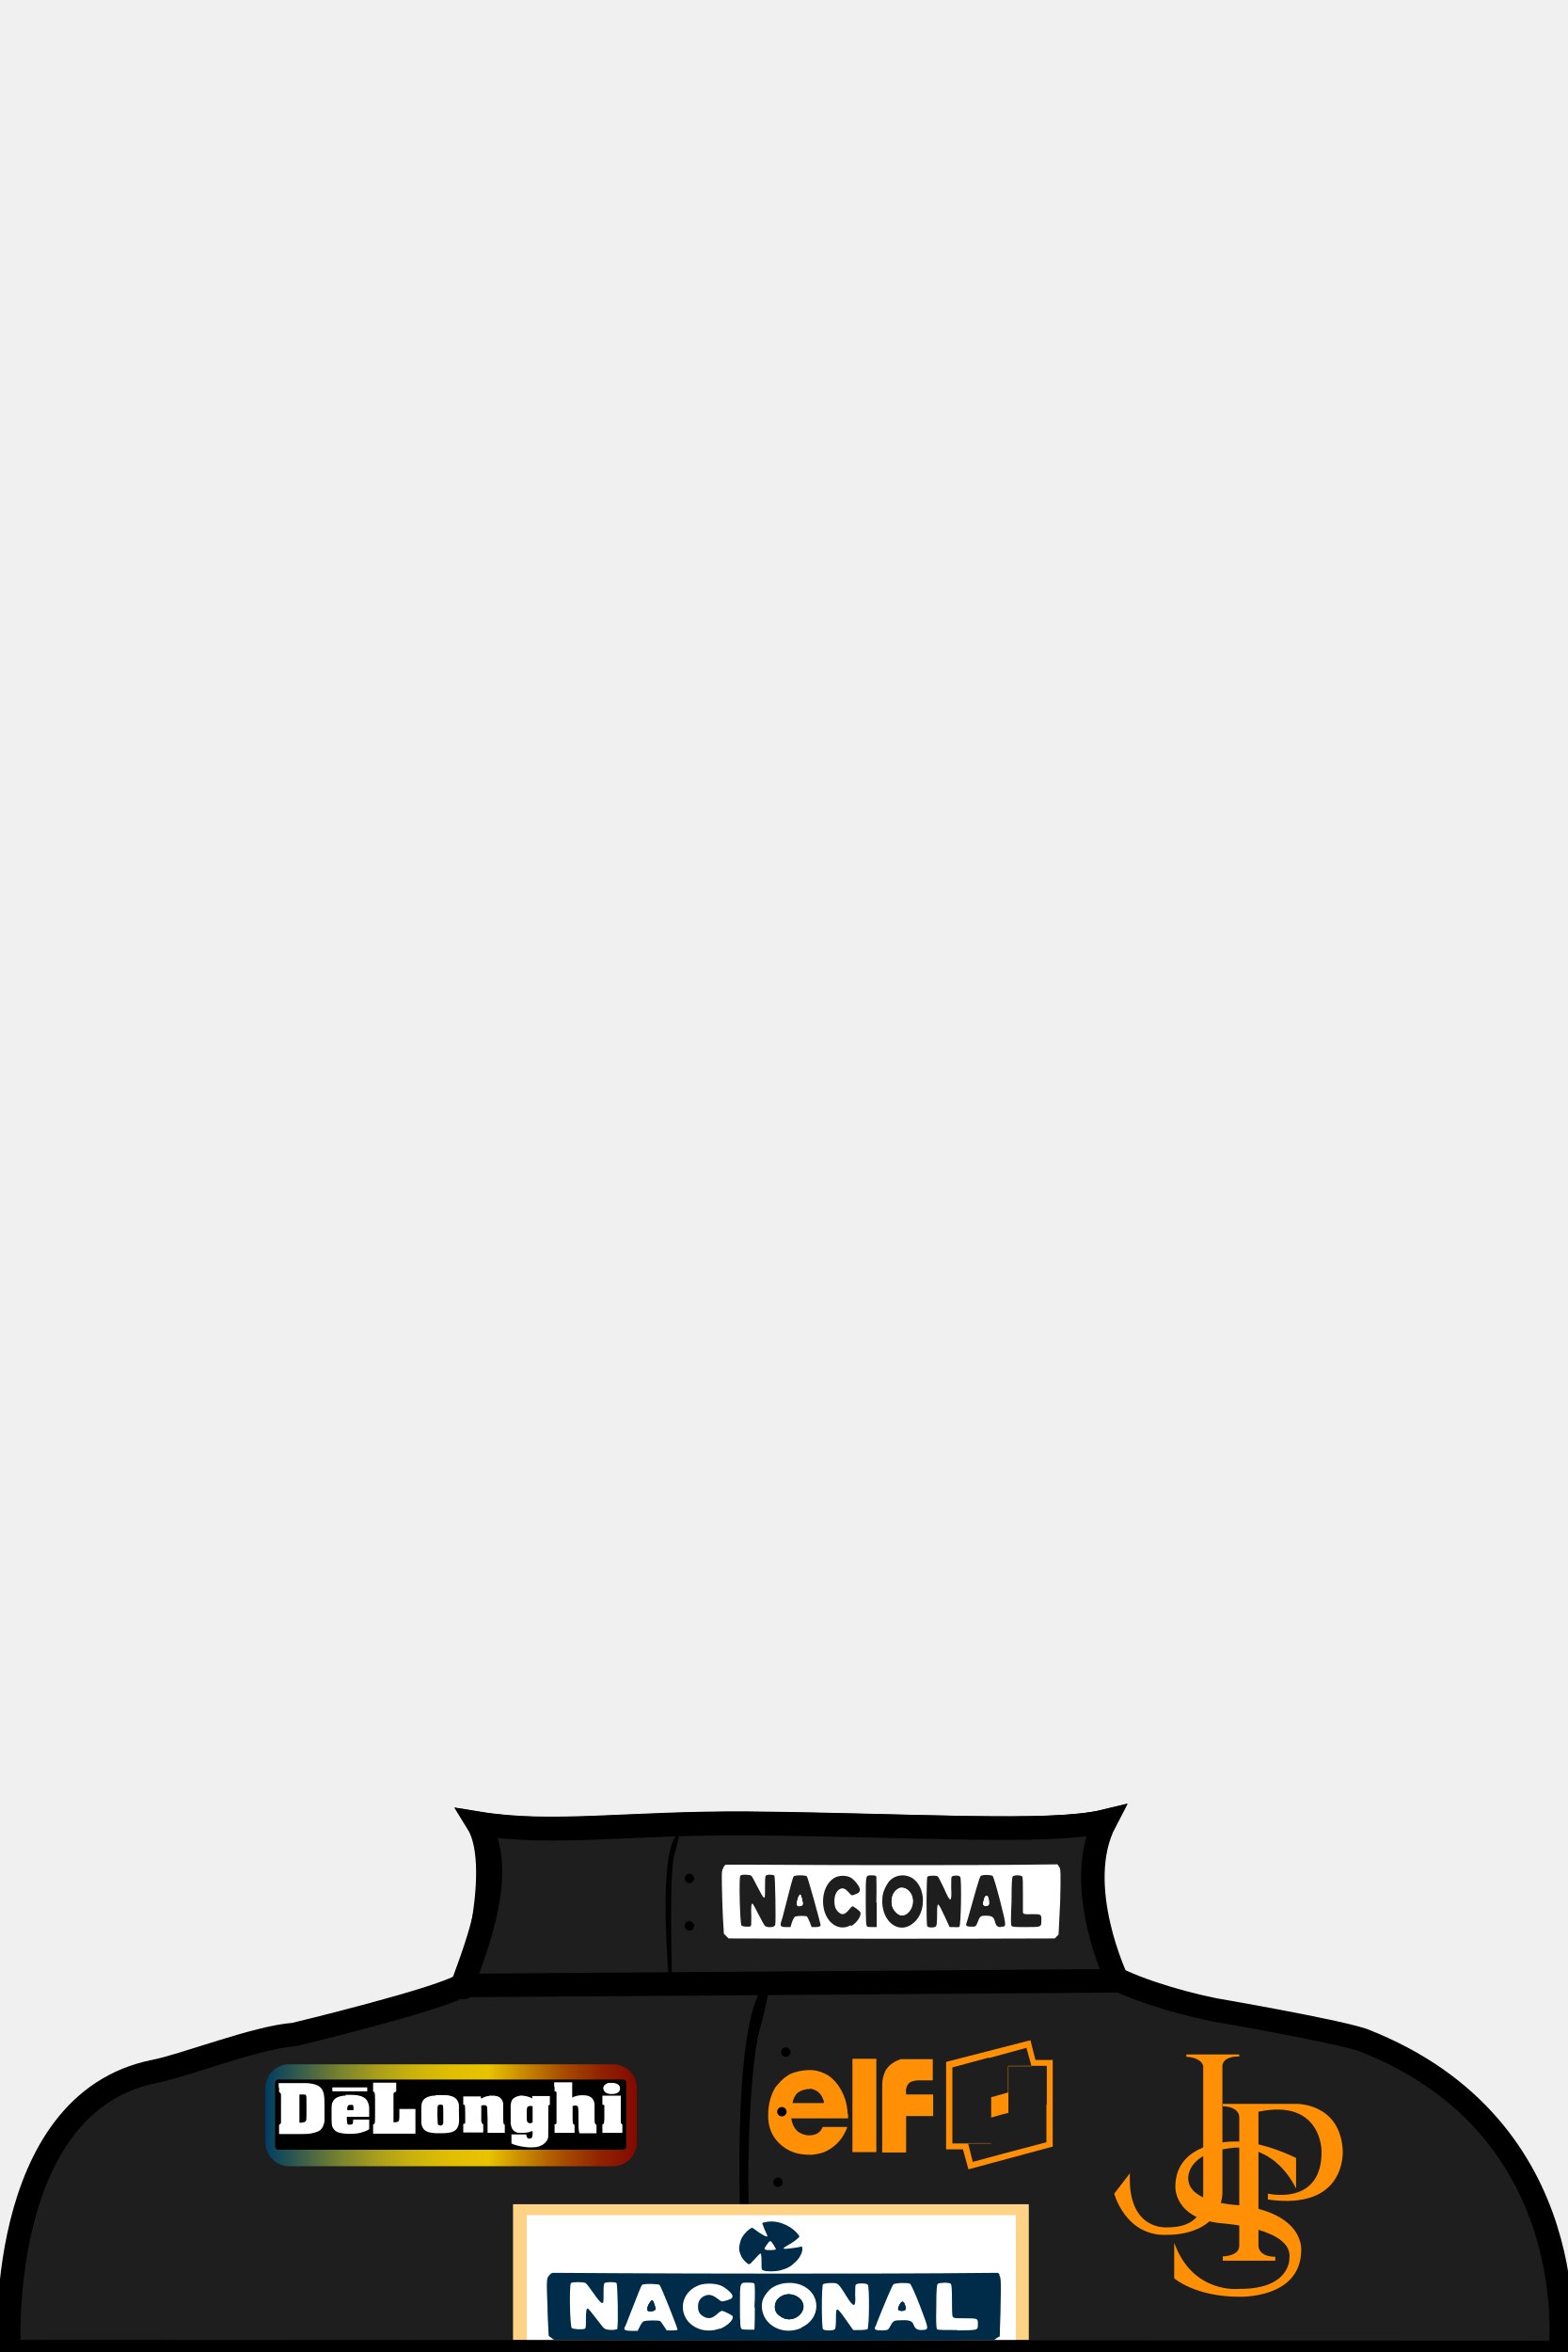
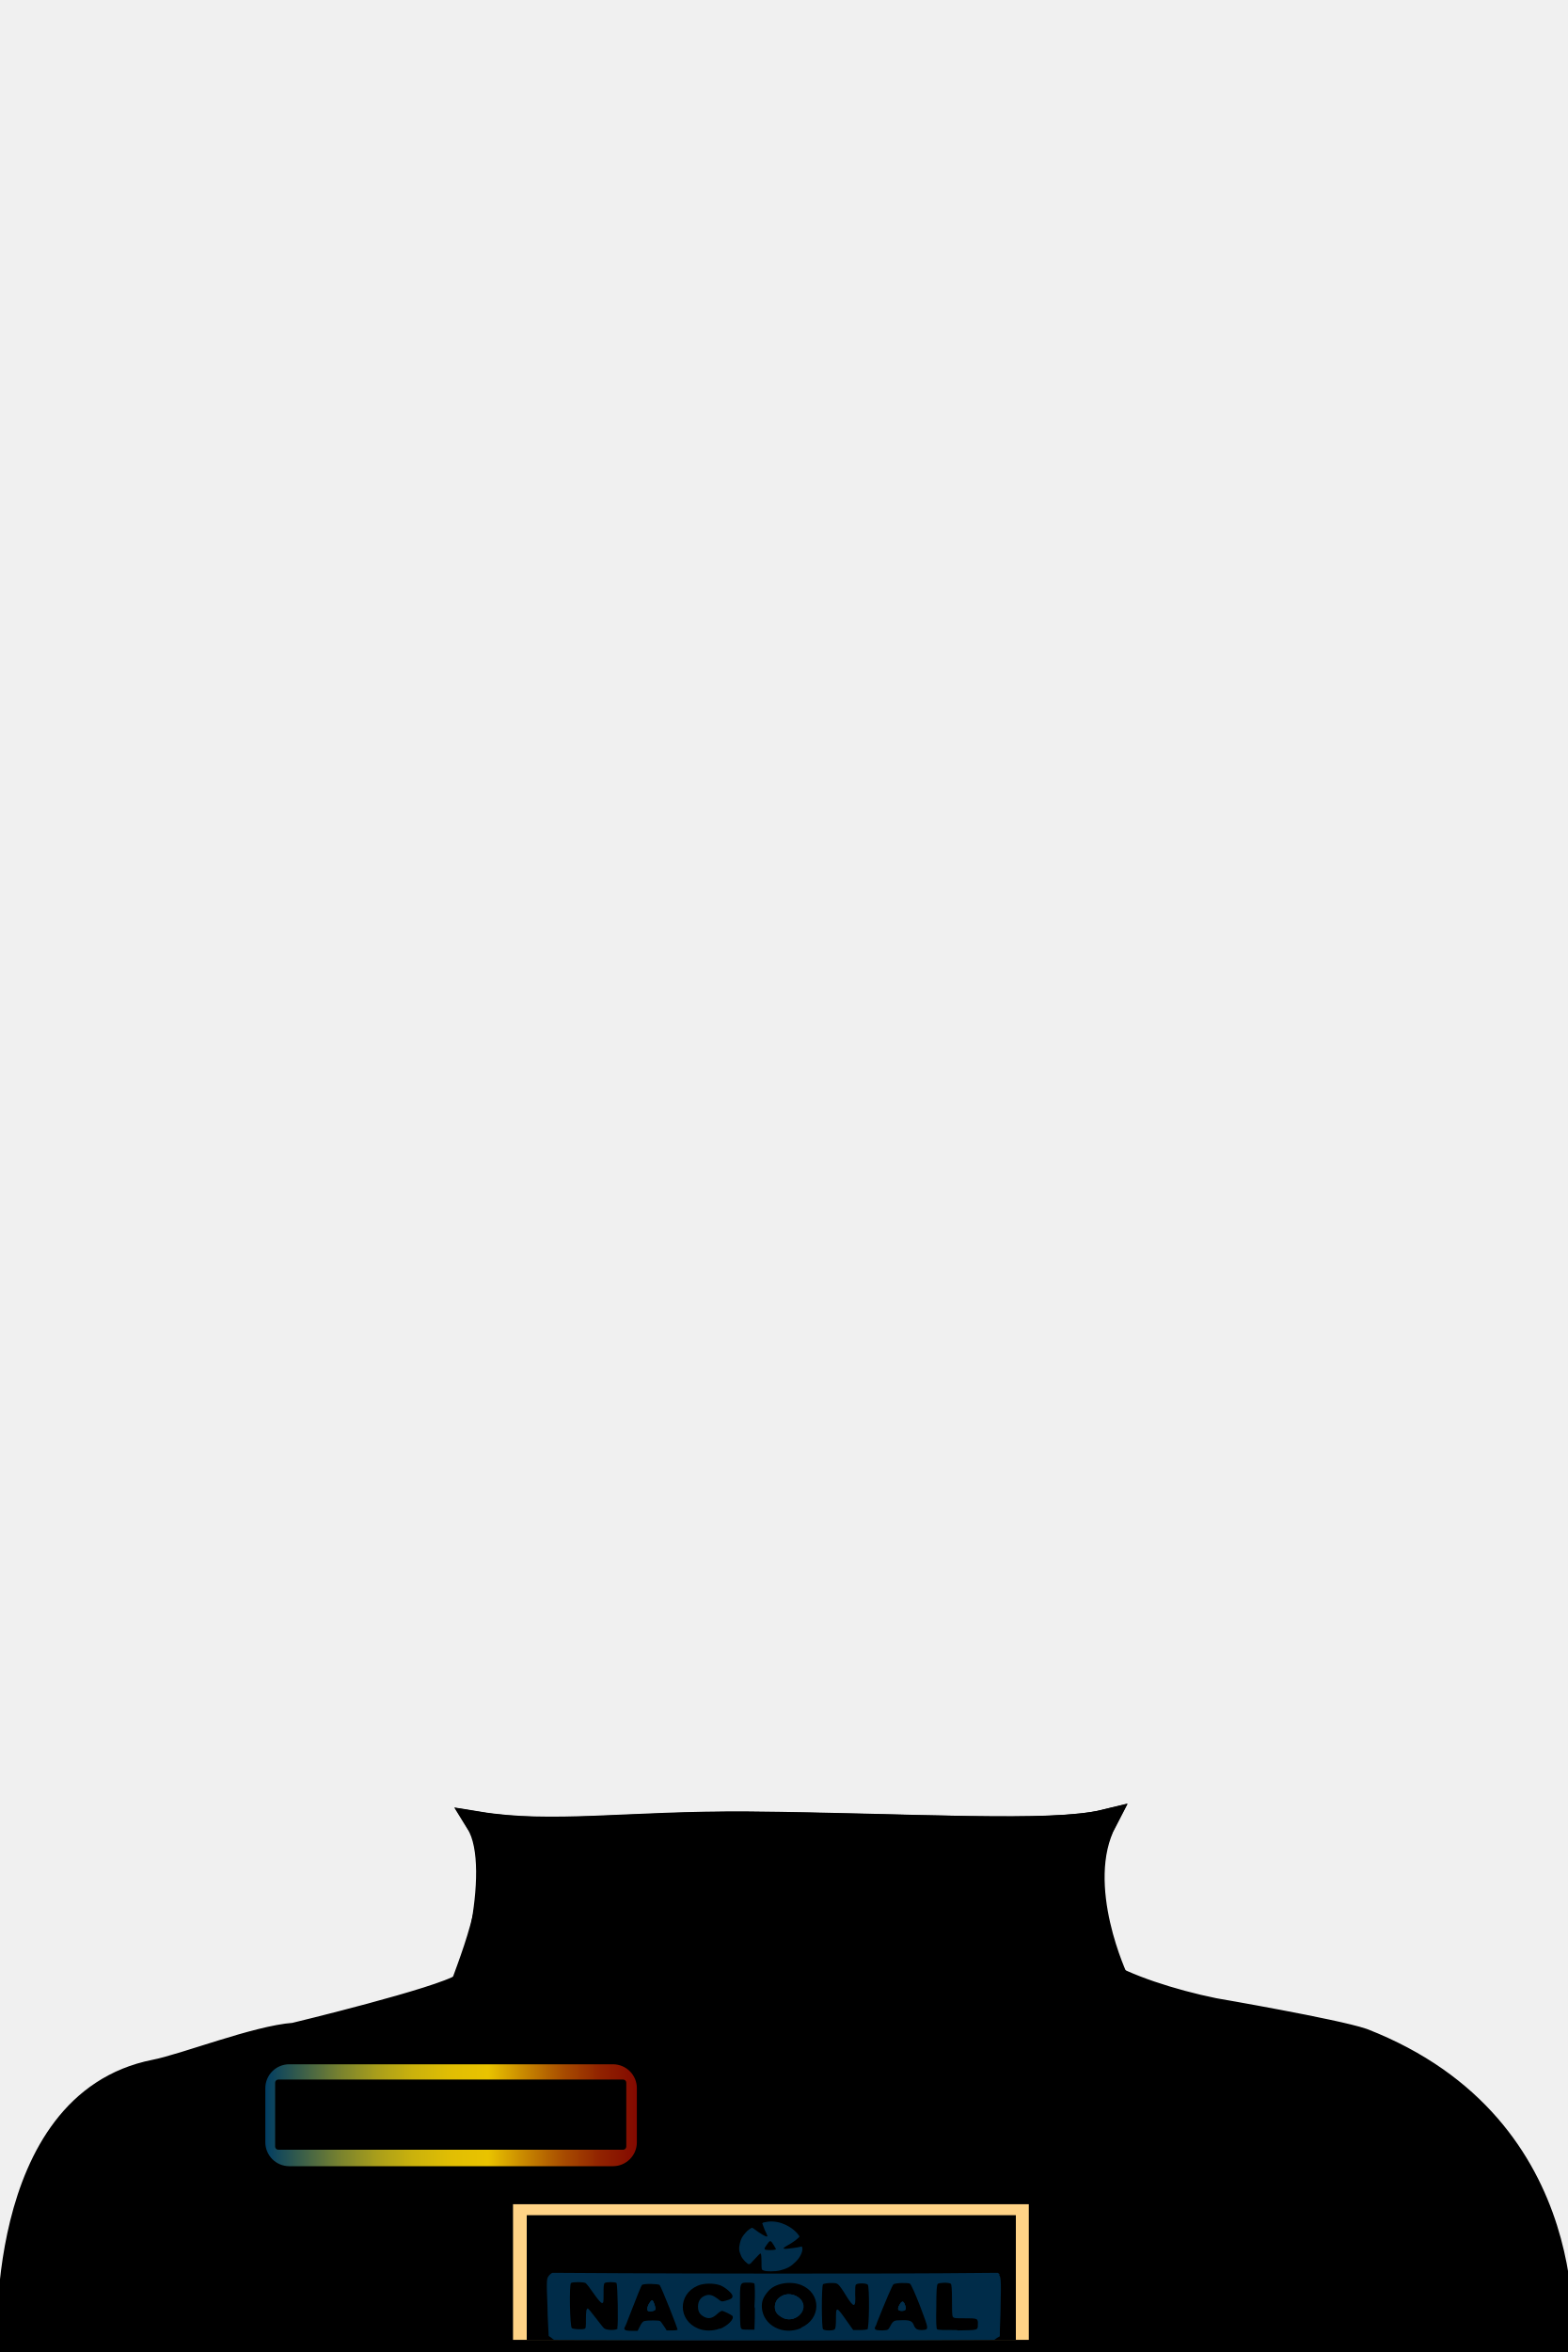
<svg xmlns="http://www.w3.org/2000/svg" id="_x32_2" version="1.1" viewBox="0 0 400 600">
  <defs>
    <style>
      .st0 {
-         fill: #fff;
+         fill: $[secondary];
      }

      .st1 {
-         fill: #1e1e1e;
+         fill: $[primary];
        stroke: #000;
        stroke-width: 6px;
      }

      .st2 {
        fill-rule: evenodd;
      }

      .st2, .st3 {
-         fill: #ff9006;
+         fill: $[accent];
      }

      .st4 {
        fill: #002c49;
      }

      .st5 {
        fill: #ffd386;
      }

      .st6 {
        fill: url(#linear-gradient);
      }
    </style>
    <linearGradient id="linear-gradient" x1="67.7" y1="539.6" x2="162.5" y2="539.6" gradientUnits="userSpaceOnUse">
      <stop offset="0" stop-color="#003d63" />
      <stop offset=".1" stop-color="#3b5f49" />
      <stop offset=".2" stop-color="#78822f" />
      <stop offset=".3" stop-color="#a99e1b" />
      <stop offset=".4" stop-color="#cbb20c" />
      <stop offset=".5" stop-color="#e1be03" />
      <stop offset=".6" stop-color="#e9c300" />
      <stop offset=".7" stop-color="#c78600" />
      <stop offset=".8" stop-color="#a84d00" />
      <stop offset=".9" stop-color="#912300" />
      <stop offset="1" stop-color="#830900" />
      <stop offset="1" stop-color="#7e0000" />
    </linearGradient>
  </defs>
  <g id="Layer_1">
    <g id="suit2">
      <path id="Shirt" class="st1" d="M281.2,502.8c5.6,3.7,17.7,7.7,28.6,9.9,0,0,30.8,5.3,37.9,7.7,57.4,22.3,50.4,79.7,50.4,79.7l-395.8-.2s-3.8-63.4,37.2-71.5c7.7-1.5,25.9-8.7,35.6-9.4,0,0,37.4-9,42.8-12.6.9,5.7,11.3-29.5,4-41.3,19,3.1,38.2-.2,68.9,0,42.8.4,77.3,2.9,91.1-.5-8.6,16.4-.8,38.2-.8,38.2Z" />
      <path class="st2" d="M229.6,525.3h.3c0,0,8.1,0,8.1,0v5.4h-3.7c-.8,0-1.5.2-2.1.5-.8.6-1.2,1.6-1,3.1h6.9v5.5h-6.9v9.3h-6.1v-17.3c0-1.2.3-2.4.8-3.5.8-1.4,2-2.3,3.7-2.9h0ZM217.5,549v-23.8s6.1,0,6.1,0v23.8h-6.1ZM206.7,532.9c-1.2,0-2.2.3-3.1.9-.7.6-1.2,1.6-1.4,2.7h8v-.6c0,0-.2-.4-.2-.4-.5-1.5-1.6-2.4-3.3-2.7h0ZM216.4,539.3v.7s0,.4,0,.4h-14.5c.2,1.4.7,2.4,1.4,3.1s1.6,1,2.5,1.2c2.1.2,3.5-.5,4.1-2.1h6.3c-.3.8-.7,1.7-1.3,2.6-1.2,1.8-2.8,3-4.6,3.8-1.1.4-2.2.6-3.3.7-1.9,0-3.5-.2-4.9-.8-.3-.1-.9-.4-1.6-.8-3-2-4.5-4.7-4.5-8.4,0-2.5.5-4.8,1.6-6.8.2-.4.6-.9,1-1.3.9-1.1,2-2,3.2-2.6,1.8-.7,3.7-1,5.5-.9,1.4.1,2.8.6,4.1,1.4,1.7,1.2,3,2.9,3.9,5.1.6,1.4.9,3,1,4.8h0ZM262.9,520.4l1.3,5.1h4.4v22.1l-21.5,5.8-1.4-5.1h-4.3v-22.3l21.4-5.5h0ZM252.3,524.9l-9.3,2.5h0v19.4h9.9v-11.8l2.2-.6,2.1-.6v-6.7h6l-1.3-4.7-9.5,2.6h0ZM267.1,536.9v-9.9h-9.8v12l-2,.5-2.4.7v6.5h-5.9l1.2,4.8,9.3-2.5,9.5-2.5h0c0-.1,0-9.7,0-9.7h0Z" />
      <path d="M196,505.5c-12.2,8.8-5.5,94.8-5.5,94.8h1.8s.1-10.1-.4-19.6-.7-12.2-.9-18.9c-.4-18.4,1.1-37.7,2.7-43.5,3.4-12.1,2.3-12.7,2.3-12.7Z" />
      <circle cx="200.5" cy="523.5" r="1.2" />
      <circle cx="199.5" cy="538.7" r="1.2" />
      <circle cx="198.5" cy="556.7" r="1.2" />
      <circle cx="199.5" cy="574.6" r="1.2" />
      <circle cx="200.5" cy="588.7" r="1.2" />
    </g>
  </g>
  <path id="Shirt-neck" class="st1" d="M118,506.4c3.8-10.5,11.4-29.4,4.1-41.2,19,3.1,38.2-.2,68.9,0,42.8.4,77.2,2.7,91-.6-8.6,16.4,3.1,40.7,3.1,40.7l-167.1,1.2Z" />
  <path d="M173.1,467.8c-5.5,3.5-2.4,37.7-2.4,37.7h.8s-.9-27.8.6-32.6,1-5.1,1-5.1Z" />
  <circle cx="175.9" cy="479.2" r="1.2" />
  <circle cx="175.9" cy="491.3" r="1.2" />
  <rect class="st6" x="67.7" y="526.6" width="94.8" height="26" rx="6.1" ry="6.1" />
  <rect x="70.2" y="530.5" width="89.6" height="17.9" rx=".8" ry=".8" />
  <g id="g67">
    <path id="path47" class="st0" d="M155.5,531.3c-.7.1-1.3.5-1.5,1-.2.5,0,1,.4,1.4.5.4,1,.5,1.7.5,1,0,1.7-.3,2-.9,0-.1.1-.2.1-.5s0-.4-.1-.6c-.4-.7-1.5-1-2.7-.8Z" />
    <path id="path49" class="st0" d="M71.2,532.5v1.1l.2.2c.1.1.2.3.3.4,0,.3,0,7,0,7.3,0,.1-.1.3-.3.4l-.2.2v2.3h3.6c3.9,0,4.1,0,5.2-.3.9-.2,1.6-.5,2-1,.4-.5.7-1.2.8-2.1,0-.2,0-1.3,0-2.6,0-3,0-4-.4-4.9-.5-1.3-1.6-1.9-4.1-2.1-.3,0-2,0-3.9,0h-3.3v1.1ZM77.8,534.3c.2,0,.2.1.3.3.1.2.1.2.1,3.1,0,3.2,0,3.3-.3,3.5-.2.2-.4.2-1,.3h-.5s0-3.6,0-3.6v-3.6h.6c.5,0,.6,0,.8.1Z" />
    <path id="path51" class="st0" d="M95.2,532.5v1.1h.2c.3.4.3.3.3,4.3,0,4,0,3.7-.3,4h-.2v2.4h10.8v-6.3h-4.1v1.1c0,1.7,0,2-.5,2.2-.2,0-.3.1-.6.1h-.4s0-3.6,0-3.6c0-2.7,0-3.6,0-3.7,0-.2.3-.4.5-.5h.2v-2.3h-5.9v1.1Z" />
    <path id="path53" class="st0" d="M141.5,532.4v1.1s.2,0,.2,0c0,0,.2.1.3.2,0,.1,0,.2,0,3.9s0,3.8,0,4c0,.1-.2.3-.3.3h-.2v2.2h5.1v-2.1h-.2c-.3-.4-.3-.5-.3-2.8v-2h.2c0,0,.3,0,.4-.1.4,0,.6.1.8.4v.2c.1,0,.1,2.6.1,2.6,0,2.3,0,3.2.2,3.7v.2s2.2,0,2.2,0h2.2s0-1,0-1v-1.1l-.2-.2c-.3-.2-.3-.4-.3-2.7s0-2.2,0-2.4c-.1-1-.6-1.7-1.3-2-.5-.2-.8-.3-1.7-.3-1,0-1.5.1-2.3.4l-.4.2v-3.9h-4.6v1.1Z" />
    <path id="path55" class="st0" d="M84.8,533v.5h8.9v-1h-8.9v.5Z" />
    <path id="path57" class="st0" d="M88.2,534.6c0,0-.3,0-.5,0-1.4.2-2.3.6-2.7,1.4-.4.7-.4.8-.4,3.2,0,2.6,0,3.1.4,3.7.3.5.7.9,1.4,1.1,1.3.4,3.7.5,5.5.1.8-.2,1.6-.5,2.1-.8l.2-.2v-1.2s0-1.2,0-1.2h-4.1v.4c0,.7-.2.9-.8.9s-.5,0-.7-.3c0-.1,0-.3-.1-.9v-.8s2.8,0,2.8,0h2.9v-1.3c0-.9,0-1.4-.1-1.7-.3-1.3-.9-1.9-2.1-2.3-.8-.2-1.2-.3-2.5-.3-.7,0-1.3,0-1.4,0ZM89.8,536.9c.3.1.4.3.4.9v.5s-.8,0-.8,0h-.8v-.4c0-.5.2-.8.4-.9.2,0,.6-.1.8,0Z" />
    <path id="path59" class="st0" d="M111.1,534.6c0,0-.3,0-.5,0-1.6.2-2.5.7-2.9,1.7-.2.6-.2.7-.2,3.1s0,2.3.1,2.7c.4,1.5,1.4,2,3.9,2.1.9,0,2.1,0,2.8-.1,1.5-.2,2.2-.7,2.6-1.7.2-.6.3-.9.2-3.3v-2.2s-.1-.4-.1-.4c-.4-1.2-1.1-1.7-2.8-2-.4,0-2.7-.1-3.1,0ZM112.8,536.9c.3.2.3.3.3,2.7v2.1s-.1.2-.1.2c-.3.5-1,.4-1.3,0,0-.2,0-.3-.1-2.2,0-2.2,0-2.4.2-2.6.2-.2.3-.2.6-.2.3,0,.3,0,.4.1Z" />
    <path id="path61" class="st0" d="M124.8,534.7c-.7,0-1.4.3-1.9.6h-.2c0,0,0-.2,0-.2v-.3h-4.5v2.1s.2,0,.2,0c0,0,.2.2.2.2,0,.2.1.2.1,2.2s0,2,0,2.2c0,.1-.1.3-.3.3h-.2v2.2h5.1v-2.1h-.1c-.2-.2-.3-.4-.4-.7,0-.2,0-1.1,0-2.2v-1.9h.2c.3-.1.7-.1.9,0,.2,0,.3.2.4.4,0,.1,0,.4.1,2.9,0,1.5,0,2.8,0,2.8s0,.3,0,.5v.4h4.4v-2.1h-.1c-.3-.3-.3-.2-.3-2.8,0-1.5,0-2.4,0-2.6-.3-1.4-1.1-2-2.8-2-.3,0-.7,0-.9,0Z" />
    <path id="path63" class="st0" d="M132.6,534.7c-.4,0-.8.1-1.1.3-.7.3-1.1.9-1.2,2,0,.4,0,4.2,0,4.7.2,1.4.7,2.1,1.9,2.4.1,0,.5,0,.8,0,.9,0,1.7,0,2.5-.4h.4c0-.1,0,.4,0,.4,0,.9-.1,1.3-.5,1.4-.5.2-1,0-1.1-.8v-.2h-3.8v2.3l.4.2c1.4.5,2.6.7,4.1.8,1.4,0,2.2,0,3.1-.5.8-.3,1.5-1.1,1.7-1.8.1-.3.1-.4.1-4.2,0-3.1,0-3.9,0-4,0-.2.3-.4.4-.4,0,0,0,0,0-1.1v-1.1h-4.5v.3c0,.2,0,.3,0,.3s-.1,0-.2-.1c-.8-.4-2.1-.7-3.1-.6ZM135.7,537.3h.2v4.2h-.2c-.3.2-.7.2-.9,0-.4-.2-.4-.5-.4-2.1s0-1.9.5-2.1c.2-.1.6-.1.9,0Z" />
    <path id="path65" class="st0" d="M153.7,535.8v1.1s.2,0,.2,0c0,0,.2.1.3.2,0,.1,0,.2,0,2.2s0,2.3-.3,2.6h-.2v2.2h5.1v-2.1l-.2-.2c0,0-.2-.2-.2-.3,0-.1,0-.9,0-3.5v-3.4h-4.7v1.1Z" />
  </g>
  <g>
    <path class="st3" d="M316.2,524.1h-13.5v.6s3.6,0,4.3,2.3v33.5s.8,7.8-9.2,7.7c0,0-10.2,1-9.5-13.8l-4,5.2s2.9,11.1,13.7,10.5c0,0,12.9.5,13.9-10.3v-33c.1,0,0-2.2,4.3-2.2v-.6Z" />
    <path class="st3" d="M312,536.7h18.7s11.2-.3,11.9,11.8c0,0,1.2,15.5-19.1,12.6v-1.5s13.9,3.3,13.7-10.9c0,0,0-13.4-16.1-10v34.3s0,2.7,4.3,2.7v1h-13.4v-1.1s4.2,0,4.2-2.7v-32.7s.3-2.7-4.2-2.9c0,0,0-.7,0-.7Z" />
    <path class="st3" d="M330.7,558.5v-8s-8.6-4.4-16-4.2c0,0-14.7-.1-14.8,11.4,0,0-.6,8.4,12.1,9.5,0,0,18,1.2,17,8.9,0,0,.3,7.9-12.8,7.8,0,0-11.9,1.4-16.6-11.8v9.1s5.3,4.7,16.6,4.7c0,0,15.5.6,15.8-11.6,0,0,1.3-9.9-16.5-11.8,0,0-11.8-.5-12.3-6.4,0,0-1.1-6.9,11.5-8.2,0,0,10.1-1.3,16,10.4Z" />
  </g>
  <rect class="st5" x="130.9" y="562.3" width="131.6" height="34.6" />
  <rect class="st0" x="134.4" y="565.1" width="124.8" height="31.8" />
  <g>
    <path class="st4" d="M166.4,586.9c-.1,0-.4.2-.7.7-.6,1-.7,1.9-.2,2,.5.1,1.5,0,1.7-.4.2-.3-.4-2-.7-2.3ZM166.4,586.9c-.1,0-.4.2-.7.7-.6,1-.7,1.9-.2,2,.5.1,1.5,0,1.7-.4.2-.3-.4-2-.7-2.3ZM166.4,586.9c-.1,0-.4.2-.7.7-.6,1-.7,1.9-.2,2,.5.1,1.5,0,1.7-.4.2-.3-.4-2-.7-2.3ZM204.6,587.1c-.9-1.6-3.2-2.3-4.9-1.5-1.3.6-1.9,1.5-2,2.8,0,1.3.5,2,1.9,2.8,2.7,1.6,6.4-1.4,4.9-4.1ZM204.6,587.1c-.9-1.6-3.2-2.3-4.9-1.5-1.3.6-1.9,1.5-2,2.8,0,1.3.5,2,1.9,2.8,2.7,1.6,6.4-1.4,4.9-4.1ZM166.4,586.9c-.1,0-.4.2-.7.7-.6,1-.7,1.9-.2,2,.5.1,1.5,0,1.7-.4.2-.3-.4-2-.7-2.3ZM166.4,586.9c-.1,0-.4.2-.7.7-.6,1-.7,1.9-.2,2,.5.1,1.5,0,1.7-.4.2-.3-.4-2-.7-2.3ZM204.6,587.1c-.9-1.6-3.2-2.3-4.9-1.5-1.3.6-1.9,1.5-2,2.8,0,1.3.5,2,1.9,2.8,2.7,1.6,6.4-1.4,4.9-4.1ZM230.9,588c-.4-1.1-.8-1.1-1.4,0-.6,1.1-.4,1.5.6,1.5,1,0,1.2-.4.8-1.5ZM230.9,588c-.4-1.1-.8-1.1-1.4,0-.6,1.1-.4,1.5.6,1.5,1,0,1.2-.4.8-1.5ZM204.6,587.1c-.9-1.6-3.2-2.3-4.9-1.5-1.3.6-1.9,1.5-2,2.8,0,1.3.5,2,1.9,2.8,2.7,1.6,6.4-1.4,4.9-4.1ZM166.4,586.9c-.1,0-.4.2-.7.7-.6,1-.7,1.9-.2,2,.5.1,1.5,0,1.7-.4.2-.3-.4-2-.7-2.3ZM255.1,580.3c-.2-.2-.3-.4-.5-.5-19.3.2-38,.2-56.6.2-30.5,0-56.7-.2-57-.2-.2,0-.7.4-1,.8-.5.7-.6.9-.3,8,0,2.4.2,4.8.3,7.3.2.2.5.3.7.5.2.2.5.4.7.5,38.2.2,74.1.2,112.3,0,.2-.2.5-.3.7-.5.2-.1.5-.3.7-.4,0-2.5.2-5.1.2-7.6.2-7.2,0-7.6-.4-8.1ZM157.6,594c-.3.5-2.7.5-3.4,0-.2-.1-1.2-1.4-2.2-2.7-1-1.3-1.9-2.4-2-2.4-.4,0-.5.7-.5,2.9,0,1.8,0,2.2-.4,2.3-.7.2-2.8.1-3.2-.2-.5-.4-.7-11.2-.2-11.5.4-.3,3.1-.3,3.7,0,.3.2,1.2,1.4,2.1,2.7.9,1.3,1.8,2.4,2.1,2.4.4,0,.4-.2.4-2.4,0-1.6,0-2.5.3-2.7.4-.3,2.7-.3,3,0,.3.3.5,10.8.2,11.4ZM173,594.2c0,.2-.6.3-1.5.3-.5,0-.9,0-1.4,0-.2-.4-.5-.8-.7-1.1-.4-.6-.8-1.2-1-1.3-.3-.2-3.1-.2-3.9,0-.4,0-.8.5-1.2,1.3-.2.4-.4.8-.6,1.2-.5,0-1,0-1.6,0-1.7,0-2.1-.3-1.6-1.1.1-.3.4-.8.5-1.2,2.8-7.2,3.6-9.2,3.8-9.4.4-.4,4.2-.3,4.5,0,.4.4,4.7,11.2,4.6,11.5ZM183.7,594c-1.8.7-3.9.7-5.6,0-5.1-2.1-5.2-8.7-.1-10.9,1.5-.7,4.2-.7,5.8-.1,1.3.5,3.1,2.1,3.1,2.7,0,.6-.3.8-1.7,1.2-1.1.3-1.1.3-2.1-.5-1.2-.9-2.1-1.2-3.1-.8-1.2.4-1.9,1.4-1.9,2.8,0,1.4.5,2.1,1.7,2.7,1.1.5,2,.3,3.2-.8.5-.5,1.1-.8,1.2-.8.4,0,2.4,1,2.7,1.3.5.8-1.2,2.5-3.2,3.3ZM192.6,588.7c0,1.9,0,3.8-.1,5.6-.5,0-1,0-1.5,0-.9,0-1.6,0-1.8-.2-.3-.2-.4-1.3-.4-5.8,0-6.3-.1-6,2.2-6,.9,0,1.4.1,1.5.3.1.2.2,2.9,0,6ZM204.4,593.9c-4.6,2-9.7-.7-10-5.2-.1-1.6.3-2.7,1.7-4.3,1.7-1.9,5.4-2.6,8.3-1.5,5.2,2.1,5.2,8.6,0,10.9ZM221.3,594.2c-.2.1-1,.2-2,.2-.5,0-1.1,0-1.6,0-.6-.8-1.1-1.6-1.7-2.4-2.6-3.7-2.7-3.7-2.7-.5,0,1.6-.1,2.5-.3,2.7-.2.2-.8.3-1.5.3-.6,0-1.3-.1-1.5-.3-.4-.4-.4-11.1,0-11.5.2-.1,1-.3,1.9-.3,1.3,0,1.6,0,2.1.5.3.3,1.1,1.4,1.8,2.6,2.1,3.4,2.6,3.3,2.4-.2,0-1.6,0-2.3.2-2.5.4-.4,2.5-.4,3,0,.5.4.4,11.2-.1,11.5ZM235.2,594.4c-1.2,0-1.7-.3-2.1-1.4-.4-.9-1-1.2-3.2-1.1-1.8,0-2,.1-2.8,1.6-.5.9-.5.9-1.9,1-1.8,0-2.2-.2-1.9-.9.2-.3.4-.8.5-1.2,2.2-5.5,3.9-9.5,4.2-9.7.2-.1,1.1-.3,2.1-.3.9,0,1.9,0,2.1.2.3.2,1.4,2.7,2.6,5.8,2.3,6.1,2.3,5.9.3,6ZM244.2,594.4c-3.4,0-4.9,0-5.1-.2-.2-.2-.3-1.8-.2-5.8,0-4,.1-5.6.4-5.8.4-.3,2.8-.4,3.3,0,.2.2.3,1.4.3,4.1,0,2.2,0,4,.2,4.3.3.4.6.4,3.1.4,3.2,0,3.4,0,3.3,1.6,0,1.5.1,1.4-5.2,1.5ZM229.5,588c-.6,1.1-.4,1.5.6,1.5,1,0,1.2-.4.8-1.5-.4-1.1-.8-1.1-1.4,0ZM199.8,585.6c-1.3.6-1.9,1.5-2,2.8,0,1.3.5,2,1.9,2.8,2.7,1.6,6.4-1.4,4.9-4.1-.9-1.6-3.2-2.3-4.9-1.5ZM165.7,587.5c-.6,1-.7,1.9-.2,2,.5.1,1.5,0,1.7-.4.2-.3-.4-2-.7-2.3-.1,0-.4.2-.7.7ZM166.4,586.9c-.1,0-.4.2-.7.7-.6,1-.7,1.9-.2,2,.5.1,1.5,0,1.7-.4.2-.3-.4-2-.7-2.3ZM204.6,587.1c-.9-1.6-3.2-2.3-4.9-1.5-1.3.6-1.9,1.5-2,2.8,0,1.3.5,2,1.9,2.8,2.7,1.6,6.4-1.4,4.9-4.1ZM204.6,587.1c-.9-1.6-3.2-2.3-4.9-1.5-1.3.6-1.9,1.5-2,2.8,0,1.3.5,2,1.9,2.8,2.7,1.6,6.4-1.4,4.9-4.1ZM166.4,586.9c-.1,0-.4.2-.7.7-.6,1-.7,1.9-.2,2,.5.1,1.5,0,1.7-.4.2-.3-.4-2-.7-2.3ZM166.4,586.9c-.1,0-.4.2-.7.7-.6,1-.7,1.9-.2,2,.5.1,1.5,0,1.7-.4.2-.3-.4-2-.7-2.3ZM166.4,586.9c-.1,0-.4.2-.7.7-.6,1-.7,1.9-.2,2,.5.1,1.5,0,1.7-.4.2-.3-.4-2-.7-2.3ZM166.4,586.9c-.1,0-.4.2-.7.7-.6,1-.7,1.9-.2,2,.5.1,1.5,0,1.7-.4.2-.3-.4-2-.7-2.3ZM166.4,586.9c-.1,0-.4.2-.7.7-.6,1-.7,1.9-.2,2,.5.1,1.5,0,1.7-.4.2-.3-.4-2-.7-2.3Z" />
    <path class="st4" d="M167.2,589.1c-.2.3-1.1.6-1.7.4-.5-.1-.4-1,.2-2,.3-.5.6-.8.7-.7.4.3.9,2,.7,2.3Z" />
    <path class="st4" d="M199.7,591.2c-1.4-.8-1.9-1.5-1.9-2.8,0-1.3.6-2.1,2-2.8,1.6-.8,4,0,4.9,1.5,1.5,2.7-2.2,5.7-4.9,4.1Z" />
    <path class="st4" d="M230.1,589.5c-1,0-1.2-.4-.6-1.5.6-1.1,1.1-1.1,1.4,0,.4,1.1.2,1.5-.8,1.5Z" />
    <path class="st4" d="M166.4,586.9c-.1,0-.4.2-.7.7-.6,1-.7,1.9-.2,2,.5.1,1.5,0,1.7-.4.2-.3-.4-2-.7-2.3ZM204.6,587.1c-.9-1.6-3.2-2.3-4.9-1.5-1.3.6-1.9,1.5-2,2.8,0,1.3.5,2,1.9,2.8,2.7,1.6,6.4-1.4,4.9-4.1ZM230.9,588c-.4-1.1-.8-1.1-1.4,0-.6,1.1-.4,1.5.6,1.5,1,0,1.2-.4.8-1.5Z" />
  </g>
  <path class="st4" d="M204.5,573.1c-.8.2-1.5.3-2.3.4-3,.4-2.9.2-.4-1.2,1-.6,1.8-1.3,2-1.5.3-.3.2-.3-.4-1.1-2.1-2.3-5.5-3.5-8.2-2.8-.4,0-.7.2-.7.3,0,0,.3.8.6,1.6.4.8.7,1.5.7,1.6,0,.3-.5.2-2.3-1-.8-.6-1.5-1.1-1.6-1.1-.2,0-1.2.7-1.6,1.2-.9,1-1.2,1.5-1.5,2.7-.3,1.3-.3,2,.3,3.3.3.8,1.6,2.1,2,2.1.2,0,.5-.2.8-.6,1.7-1.8,2-2.2,2.2-2.1.1,0,.2.7.2,2.1,0,2,0,2,.5,2.2.7.3,2.9.3,4.2,0,1.9-.5,2.8-1,4-2.2,1.3-1.2,1.9-2.9,1.7-3.5,0-.1,0-.2-.1-.4ZM197.9,573.8c0,.1-.4.2-1.4.2-1.7,0-1.7-.2-.9-1.3.9-1.3,1-1.3,1.8,0,.3.5.6,1,.6,1.2Z" />
  <g>
    <path class="st0" d="M204.2,483.3c0,0-.3.2-.5.7-.4,1.1-.5,2.1-.1,2.2.4.2,1.1,0,1.2-.4.1-.4-.3-2.1-.6-2.5ZM204.2,483.3c0,0-.3.2-.5.7-.4,1.1-.5,2.1-.1,2.2.4.2,1.1,0,1.2-.4.1-.4-.3-2.1-.6-2.5ZM204.2,483.3c0,0-.3.2-.5.7-.4,1.1-.5,2.1-.1,2.2.4.2,1.1,0,1.2-.4.1-.4-.3-2.1-.6-2.5ZM232.6,483.6c-.7-1.7-2.4-2.5-3.6-1.6-1,.7-1.4,1.6-1.5,3,0,1.4.4,2.2,1.4,3.1,2,1.8,4.8-1.6,3.7-4.5ZM232.6,483.6c-.7-1.7-2.4-2.5-3.6-1.6-1,.7-1.4,1.6-1.5,3,0,1.4.4,2.2,1.4,3.1,2,1.8,4.8-1.6,3.7-4.5ZM204.2,483.3c0,0-.3.2-.5.7-.4,1.1-.5,2.1-.1,2.2.4.2,1.1,0,1.2-.4.1-.4-.3-2.1-.6-2.5ZM204.2,483.3c0,0-.3.2-.5.7-.4,1.1-.5,2.1-.1,2.2.4.2,1.1,0,1.2-.4.1-.4-.3-2.1-.6-2.5ZM232.6,483.6c-.7-1.7-2.4-2.5-3.6-1.6-1,.7-1.4,1.6-1.5,3,0,1.4.4,2.2,1.4,3.1,2,1.8,4.8-1.6,3.7-4.5ZM252.2,484.5c-.3-1.2-.6-1.2-1.1,0-.4,1.2-.3,1.7.4,1.7.7,0,.9-.4.6-1.7ZM252.2,484.5c-.3-1.2-.6-1.2-1.1,0-.4,1.2-.3,1.7.4,1.7.7,0,.9-.4.6-1.7ZM232.6,483.6c-.7-1.7-2.4-2.5-3.6-1.6-1,.7-1.4,1.6-1.5,3,0,1.4.4,2.2,1.4,3.1,2,1.8,4.8-1.6,3.7-4.5ZM204.2,483.3c0,0-.3.2-.5.7-.4,1.1-.5,2.1-.1,2.2.4.2,1.1,0,1.2-.4.1-.4-.3-2.1-.6-2.5ZM270.2,476.2c-.1-.2-.2-.4-.4-.6-14.4.2-28.3.2-42.1.2-22.7,0-42.2-.2-42.5-.1-.2,0-.5.4-.7.9-.4.8-.4,1-.2,8.7.1,2.7.2,5.3.4,8,.2.2.4.4.6.6.2.2.4.4.6.6,28.2.1,54.9.1,83.2,0,.2-.2.4-.3.5-.5.2-.2.3-.3.5-.5.1-2.8.3-5.6.4-8.3.2-7.9.1-8.3-.2-8.9ZM197.7,491.2c-.2.5-2,.6-2.5.1-.2-.1-.9-1.5-1.7-3-.7-1.4-1.4-2.7-1.5-2.7-.3,0-.4.8-.3,3.2,0,2,0,2.5-.2,2.6-.5.2-2.1.1-2.3-.2-.4-.4-.7-12.3-.3-12.7.3-.4,2.3-.3,2.8,0,.2.2.9,1.5,1.6,2.9.7,1.4,1.4,2.6,1.6,2.7.3,0,.3-.2.3-2.6,0-1.8,0-2.8.2-3,.3-.4,2-.3,2.2,0,.2.4.4,11.9.2,12.5ZM209.2,491.3c0,.2-.4.3-1.1.3-.3,0-.7,0-1,0-.2-.4-.3-.8-.5-1.3-.3-.7-.6-1.3-.7-1.4-.3-.2-2.3-.2-2.9,0-.3,0-.6.6-.9,1.4-.1.4-.3.8-.4,1.3-.4,0-.8,0-1.2,0-1.3,0-1.5-.3-1.2-1.3.1-.3.3-.9.4-1.3,2-7.9,2.6-10.1,2.8-10.3.3-.4,3.1-.4,3.4,0,.3.5,3.6,12.3,3.5,12.6ZM217.1,491.1c-1.3.8-2.9.8-4.2,0-3.8-2.3-3.9-9.6-.1-12,1.1-.7,3.1-.8,4.3-.1,1,.6,2.3,2.3,2.3,3,0,.6-.2.9-1.3,1.3-.8.3-.8.3-1.5-.5-.9-1-1.5-1.3-2.3-.9-.9.5-1.4,1.6-1.4,3.1,0,1.5.4,2.3,1.3,3,.8.6,1.5.3,2.4-.8.4-.5.8-.9.9-.9.3,0,1.8,1.1,2,1.5.4.8-.8,2.7-2.4,3.6ZM223.7,485.4c0,2.1,0,4.1,0,6.2-.4,0-.7,0-1.1,0-.7,0-1.2,0-1.4-.2-.2-.2-.3-1.4-.3-6.4,0-6.9-.1-6.6,1.6-6.6.7,0,1,.1,1.1.3,0,.2.1,3.1,0,6.6ZM232.5,491c-3.4,2.2-7.2-.7-7.4-5.7,0-1.7.2-2.9,1.3-4.7,1.2-2.1,4-2.8,6.2-1.6,3.9,2.3,3.8,9.5,0,11.9ZM245,491.4c-.2.2-.7.3-1.5.2-.4,0-.8,0-1.2,0-.4-.9-.8-1.7-1.2-2.6-1.9-4.1-2-4.1-2-.5,0,1.8-.1,2.8-.3,2.9-.1.2-.6.3-1.1.3-.5,0-1-.1-1.1-.3-.3-.4-.2-12.2,0-12.6.1-.2.7-.3,1.4-.3,1,0,1.2,0,1.5.5.2.3.8,1.6,1.4,2.8,1.6,3.7,2,3.7,1.8-.2,0-1.7,0-2.5.1-2.8.3-.4,1.9-.5,2.2,0,.4.5.2,12.3-.2,12.7ZM255.3,491.6c-.9,0-1.2-.4-1.5-1.6-.3-1-.7-1.3-2.3-1.3-1.3,0-1.5.1-2.1,1.8-.4.9-.4,1-1.4,1-1.3,0-1.7-.2-1.4-.9.1-.3.3-.9.4-1.3,1.7-6.1,2.9-10.4,3.2-10.7.2-.2.8-.3,1.5-.3.7,0,1.4.1,1.6.3.2.2,1,2.9,1.9,6.4,1.7,6.7,1.6,6.5.2,6.5ZM261.9,491.6c-2.5,0-3.6,0-3.8-.3-.2-.2-.2-1.9,0-6.3,0-4.4.1-6.1.3-6.3.3-.4,2.1-.4,2.4,0,.2.2.2,1.5.2,4.5,0,2.5,0,4.4,0,4.7.2.4.4.5,2.3.4,2.3,0,2.5,0,2.4,1.7,0,1.6,0,1.6-3.9,1.6ZM251.1,484.5c-.4,1.2-.3,1.7.4,1.7.7,0,.9-.4.6-1.7-.3-1.2-.6-1.2-1.1,0ZM229,481.9c-1,.7-1.4,1.6-1.5,3,0,1.4.4,2.2,1.4,3.1,2,1.8,4.8-1.6,3.7-4.5-.7-1.7-2.4-2.5-3.6-1.6ZM203.7,484c-.4,1.1-.5,2.1-.1,2.2.4.2,1.1,0,1.2-.4.1-.4-.3-2.1-.6-2.5,0,0-.3.2-.5.7ZM204.2,483.3c0,0-.3.2-.5.7-.4,1.1-.5,2.1-.1,2.2.4.2,1.1,0,1.2-.4.1-.4-.3-2.1-.6-2.5ZM232.6,483.6c-.7-1.7-2.4-2.5-3.6-1.6-1,.7-1.4,1.6-1.5,3,0,1.4.4,2.2,1.4,3.1,2,1.8,4.8-1.6,3.7-4.5ZM232.6,483.6c-.7-1.7-2.4-2.5-3.6-1.6-1,.7-1.4,1.6-1.5,3,0,1.4.4,2.2,1.4,3.1,2,1.8,4.8-1.6,3.7-4.5ZM204.2,483.3c0,0-.3.2-.5.7-.4,1.1-.5,2.1-.1,2.2.4.2,1.1,0,1.2-.4.1-.4-.3-2.1-.6-2.5ZM204.2,483.3c0,0-.3.2-.5.7-.4,1.1-.5,2.1-.1,2.2.4.2,1.1,0,1.2-.4.1-.4-.3-2.1-.6-2.5ZM204.2,483.3c0,0-.3.2-.5.7-.4,1.1-.5,2.1-.1,2.2.4.2,1.1,0,1.2-.4.1-.4-.3-2.1-.6-2.5ZM204.2,483.3c0,0-.3.2-.5.7-.4,1.1-.5,2.1-.1,2.2.4.2,1.1,0,1.2-.4.1-.4-.3-2.1-.6-2.5ZM204.2,483.3c0,0-.3.2-.5.7-.4,1.1-.5,2.1-.1,2.2.4.2,1.1,0,1.2-.4.1-.4-.3-2.1-.6-2.5Z" />
    <path class="st0" d="M204.8,485.8c-.1.4-.8.6-1.2.4-.3-.1-.3-1.1.1-2.2.2-.5.4-.8.5-.7.3.4.7,2.2.6,2.5Z" />
    <path class="st0" d="M229,488.1c-1-.9-1.4-1.7-1.4-3.1,0-1.4.5-2.3,1.5-3,1.2-.9,3,0,3.6,1.6,1.1,2.9-1.6,6.3-3.7,4.5Z" />
    <path class="st0" d="M251.6,486.2c-.8,0-.9-.5-.4-1.7.5-1.2.8-1.2,1.1,0,.3,1.2.1,1.7-.6,1.7Z" />
    <path class="st0" d="M204.2,483.3c0,0-.3.2-.5.7-.4,1.1-.5,2.1-.1,2.2.4.2,1.1,0,1.2-.4.1-.4-.3-2.1-.6-2.5ZM232.6,483.6c-.7-1.7-2.4-2.5-3.6-1.6-1,.7-1.4,1.6-1.5,3,0,1.4.4,2.2,1.4,3.1,2,1.8,4.8-1.6,3.7-4.5ZM252.2,484.5c-.3-1.2-.6-1.2-1.1,0-.4,1.2-.3,1.7.4,1.7.7,0,.9-.4.6-1.7Z" />
  </g>
</svg>
